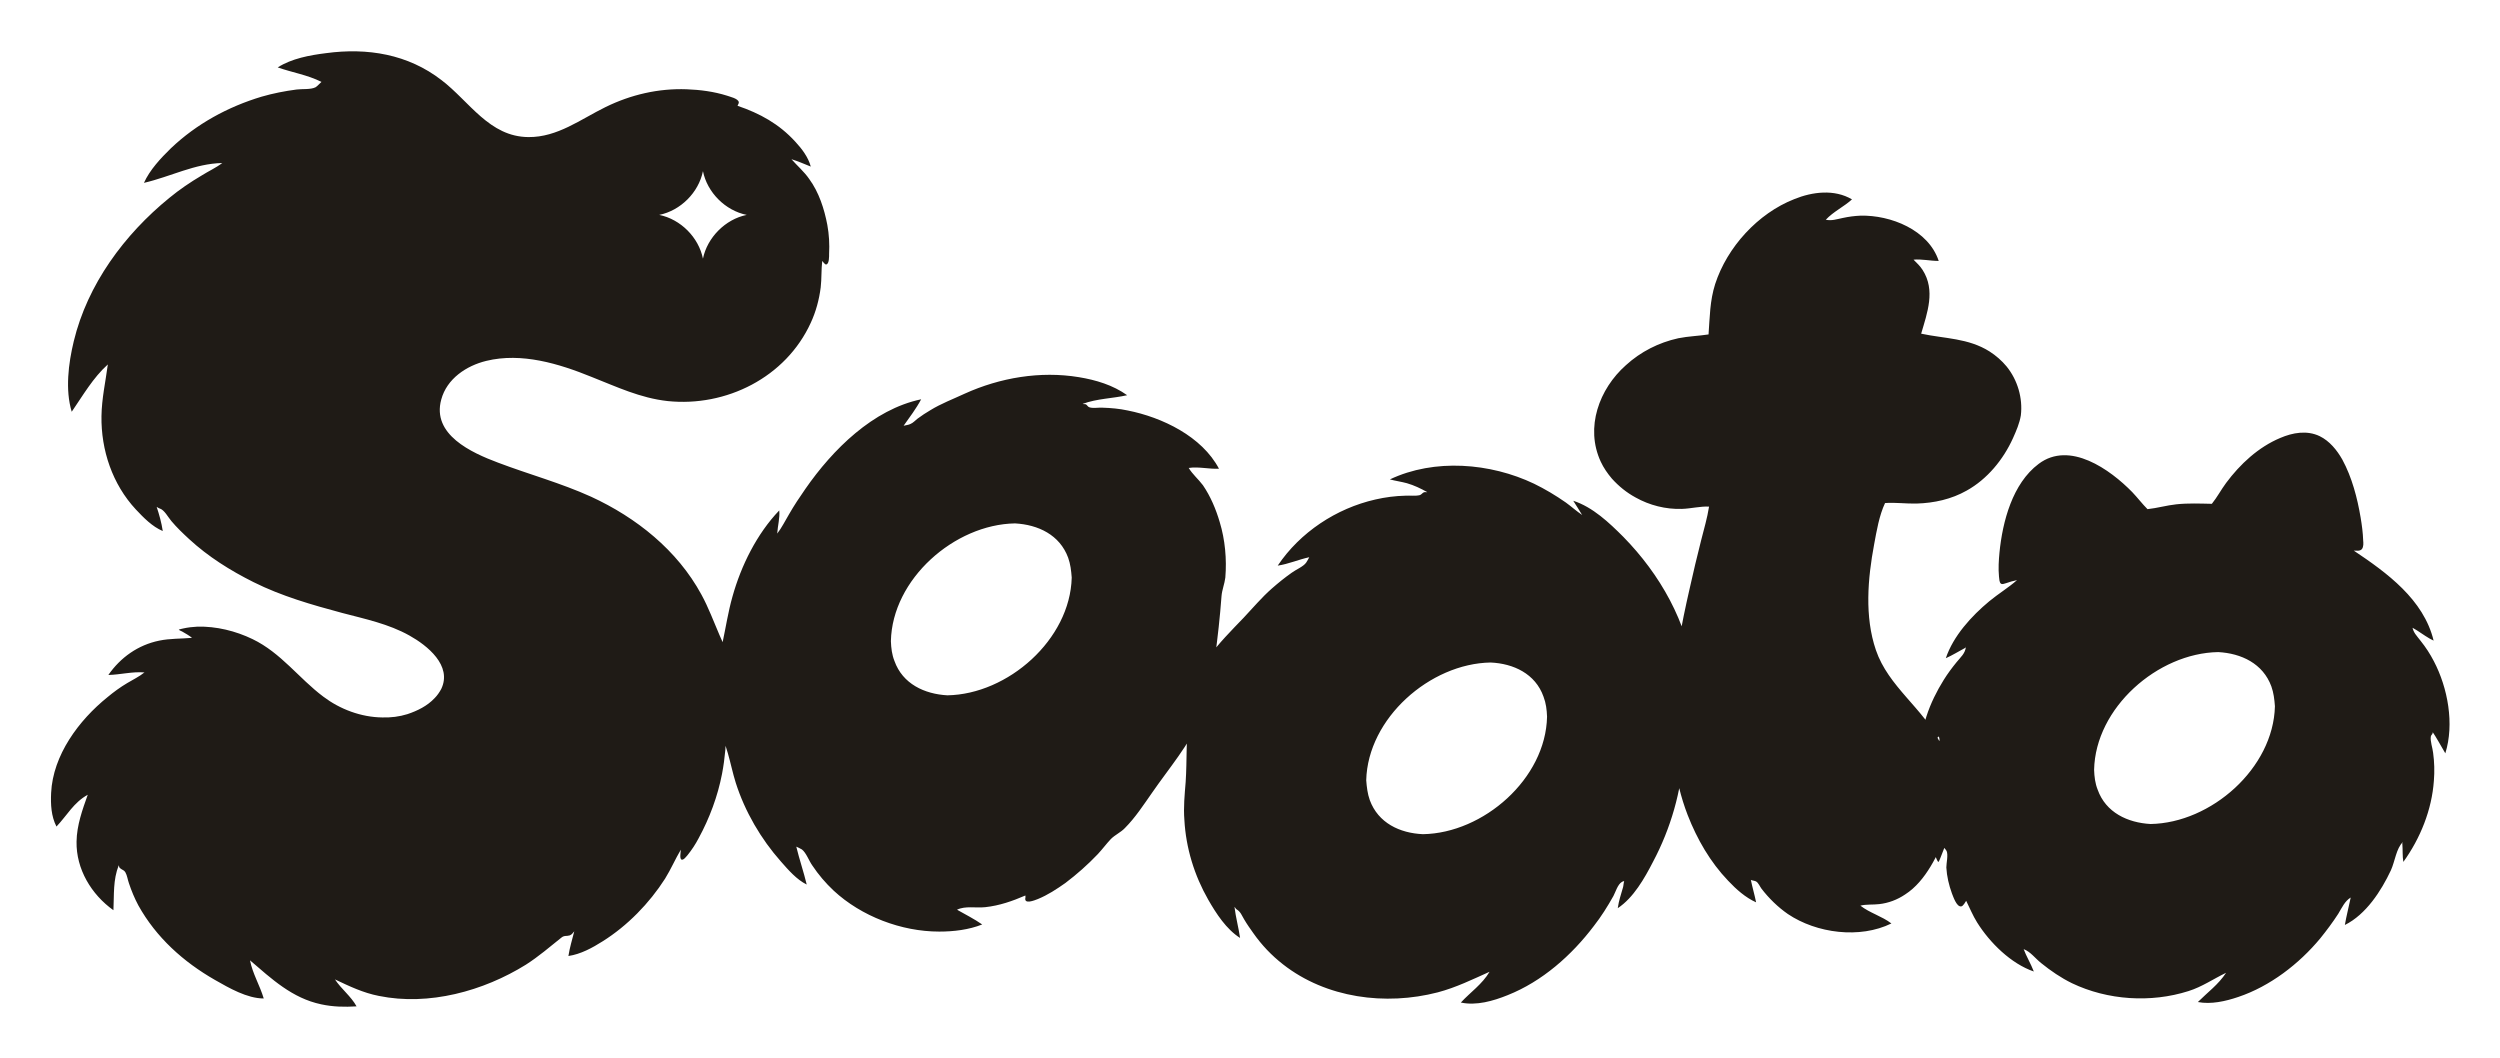
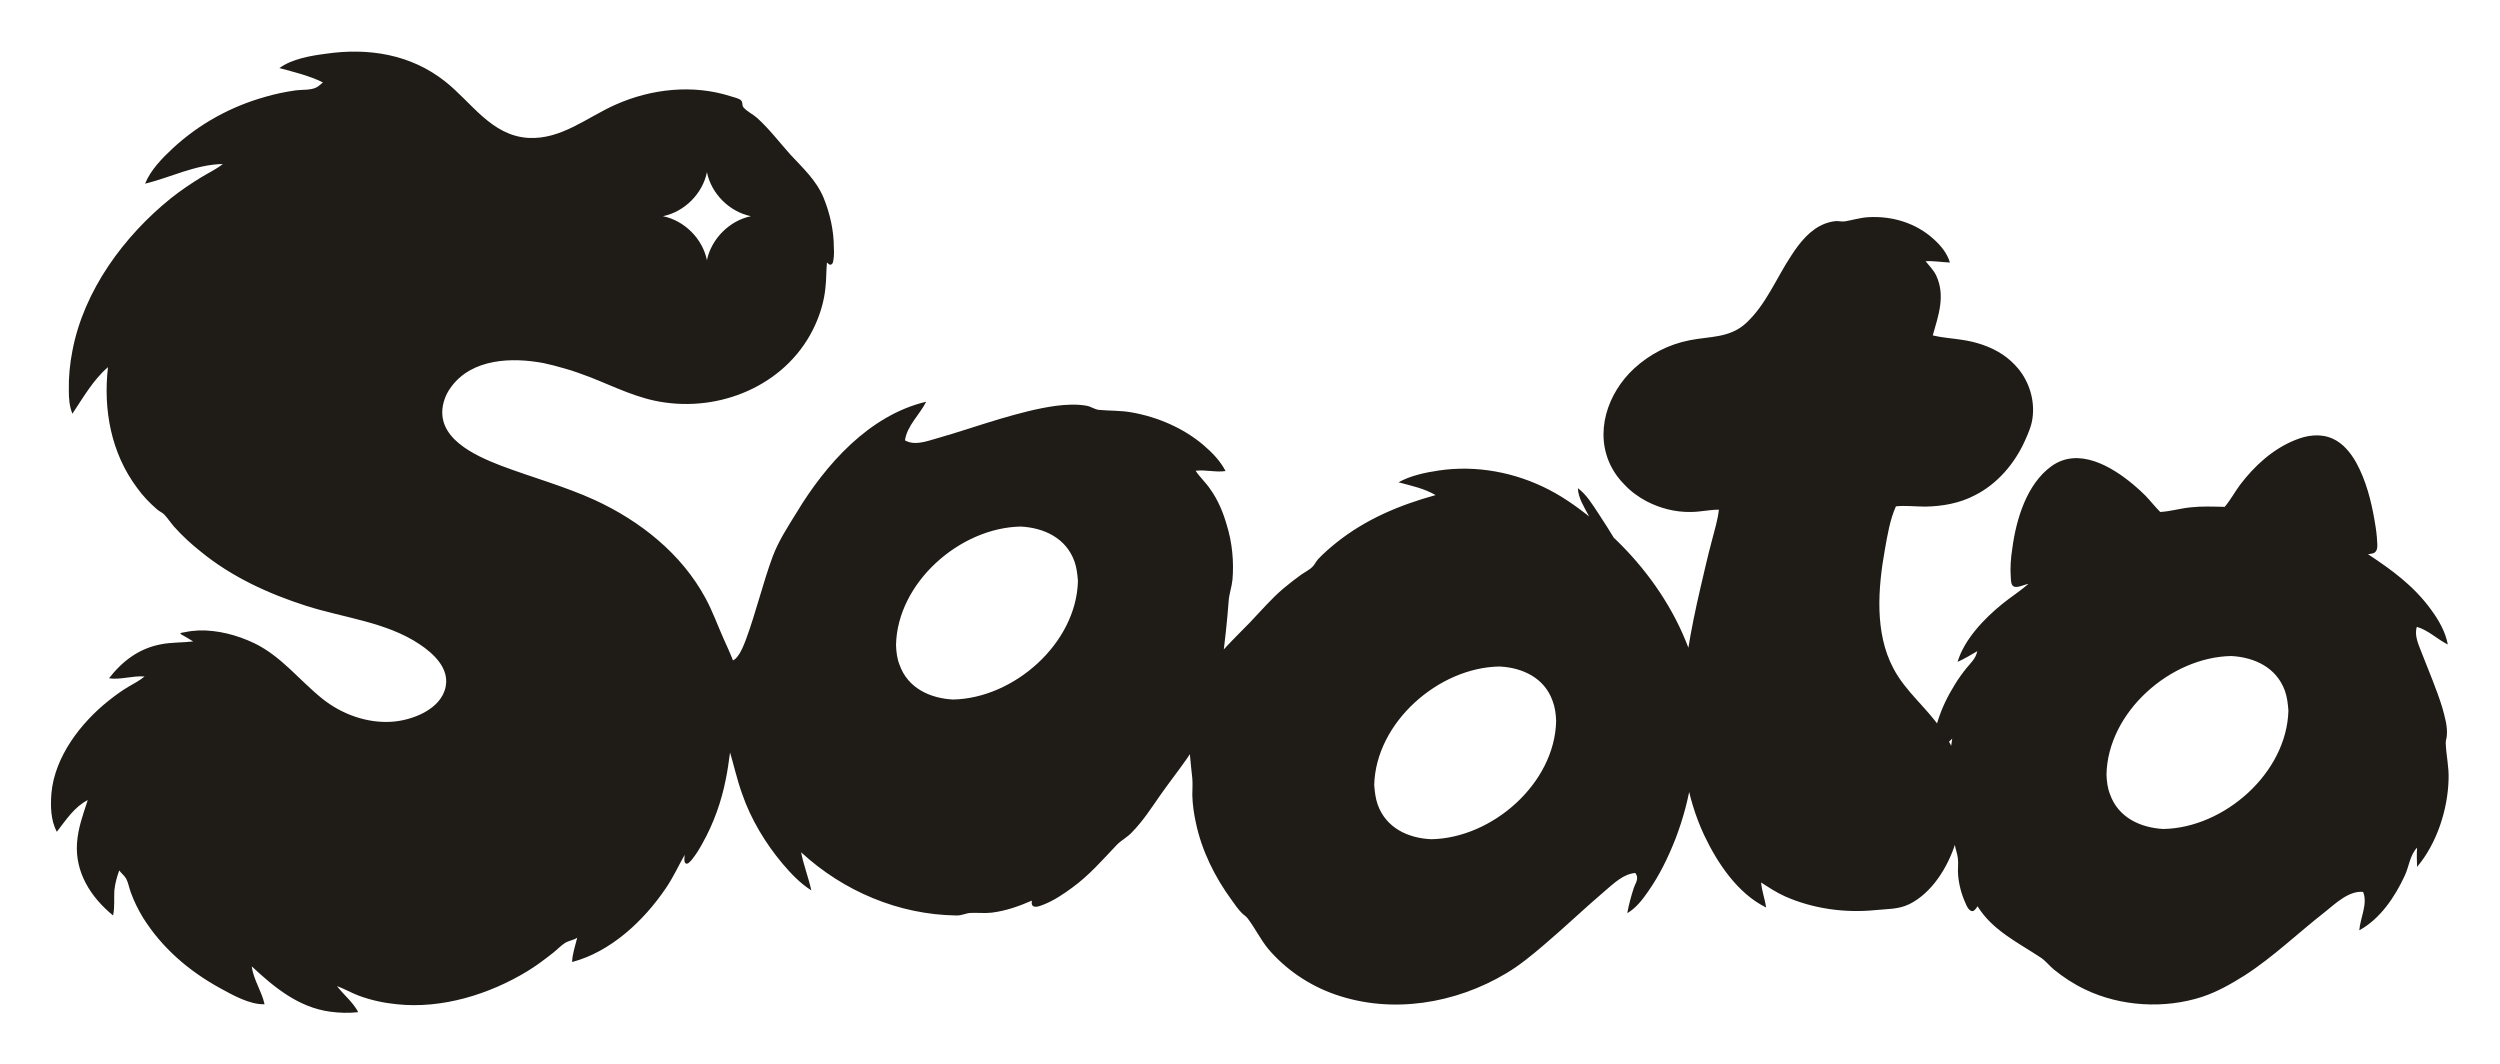
- <svg xmlns="http://www.w3.org/2000/svg" viewBox="69.9 81.8 983.0 415.8">
-   <path fill="#1f1b16" fill-rule="nonzero" d="M337.6 415.9C335.4 419.6 333.7 423.6 331.4 427.3C325.2 437.0 316.6 445.8 306.9 451.9C302.8 454.5 298.2 457.0 293.4 457.7C293.9 454.4 294.9 451.2 295.7 448.0C295.1 448.6 294.8 449.3 293.9 449.6C292.6 450.0 291.8 449.5 290.6 450.5C286.1 454.1 281.7 457.9 276.7 461.1C260.0 471.5 238.5 477.4 218.9 473.4C212.7 472.2 207.3 469.6 201.6 466.9C204.1 470.7 207.9 473.5 210.1 477.5C205.4 477.8 200.8 477.7 196.2 476.7C184.8 474.3 176.7 466.7 168.2 459.4C169.2 464.6 172.1 469.3 173.6 474.4C167.1 474.4 160.0 470.3 154.4 467.1C142.0 460.0 131.3 450.4 124.3 437.8C122.8 435.0 121.6 432.1 120.6 429.1C120.1 427.7 119.9 426.0 119.2 424.8C118.7 423.9 118.0 423.9 117.3 423.3C116.7 422.9 116.8 422.7 116.6 422.0C114.3 427.8 114.8 433.5 114.5 439.7C105.8 433.5 99.8 423.5 100.0 412.7C100.1 406.3 102.3 400.2 104.4 394.3C98.9 397.3 96.2 402.5 92.1 406.8C90.0 402.7 89.8 398.1 90.0 393.6C90.7 378.7 100.9 365.0 112.2 355.9C114.6 353.9 117.2 352.0 119.9 350.4C122.2 349.0 124.6 347.9 126.7 346.2C121.9 345.8 117.2 347.1 112.5 347.2C117.3 340.3 124.2 335.4 132.5 333.7C136.8 332.8 141.1 333.0 145.4 332.6C144.3 331.7 142.9 330.9 141.5 330.1C141.4 330.1 140.2 329.5 140.2 329.4C140.2 329.3 141.9 328.9 142.0 328.9C143.8 328.5 145.6 328.3 147.5 328.2C154.9 328.0 162.6 329.9 169.2 333.1C180.4 338.5 187.4 348.5 197.0 355.7C203.6 360.7 211.9 363.8 220.2 363.9C223.6 364.0 226.9 363.6 230.1 362.6C234.0 361.3 237.9 359.4 240.8 356.3C241.8 355.3 242.7 354.0 243.4 352.7C247.8 343.5 237.9 335.6 230.9 331.7C222.7 327.1 213.5 325.2 204.4 322.8C192.5 319.6 180.6 316.2 169.6 310.7C160.4 306.1 151.8 300.7 144.3 293.8C141.8 291.5 139.4 289.2 137.3 286.7C136.0 285.2 134.5 282.2 132.6 281.7C132.0 281.5 131.8 281.2 131.5 281.1C132.5 284.1 133.4 287.3 133.9 290.6C129.8 288.9 126.3 285.3 123.3 282.1C114.1 272.2 109.6 258.8 109.8 245.4C109.9 238.5 111.4 231.9 112.3 225.1C106.5 230.3 102.5 237.3 98.1 243.7C95.5 235.1 96.8 224.7 98.9 216.0C104.3 193.6 118.8 174.0 136.5 159.6C140.5 156.3 144.8 153.4 149.2 150.8C151.9 149.1 154.8 147.8 157.3 145.9C146.5 146.1 136.9 151.3 126.5 153.7C128.8 148.6 133.1 144.0 137.1 140.1C147.2 130.5 159.5 123.8 172.8 119.8C177.3 118.5 181.9 117.6 186.5 117.0C188.6 116.7 192.1 117.1 194.0 116.1C194.8 115.6 195.7 114.5 196.3 114.0C190.7 111.2 184.7 110.3 179.1 108.3C184.6 104.8 191.7 103.5 198.1 102.7C214.4 100.5 230.3 103.1 243.5 113.3C254.5 121.7 262.3 135.6 277.7 135.7C289.1 135.8 298.2 128.7 308.0 123.9C318.0 119.0 328.8 116.5 339.9 116.9C345.2 117.1 350.6 117.8 355.7 119.4C356.7 119.8 360.2 120.5 360.4 122.0C360.4 122.6 360.1 122.8 359.9 123.4C368.7 126.4 376.2 130.5 382.6 137.5C385.2 140.3 387.7 143.6 388.7 147.3C386.2 146.3 383.7 145.2 381.1 144.4C383.4 147.0 386.1 149.3 388.1 152.2C391.9 157.4 394.0 163.9 395.2 170.2C395.9 174.0 396.1 177.8 395.9 181.7C395.9 182.5 396.0 185.7 394.7 185.8C394.2 185.8 393.5 184.7 393.2 184.4C392.8 187.8 393.0 191.4 392.6 194.8C392.0 199.6 390.7 204.4 388.7 208.7C378.9 230.2 355.4 241.9 332.4 239.5C321.6 238.3 312.4 233.9 302.5 230.0C289.7 224.8 275.0 220.3 261.1 223.7C253.3 225.6 245.6 230.7 243.4 238.9C239.6 252.7 255.3 259.8 265.7 263.7C277.8 268.3 290.4 271.7 302.3 277.1C320.1 285.3 336.2 298.1 345.7 315.6C348.5 320.7 350.5 326.2 352.8 331.5C355.3 337.2 358.1 342.7 358.7 349.0C359.4 356.2 357.2 363.6 356.2 370.7C356.1 371.2 356.0 370.8 355.8 371.3C355.2 372.8 355.2 375.0 355.1 376.7C354.8 379.9 354.4 383.0 353.8 386.1C352.1 394.9 348.9 403.5 344.6 411.4C343.4 413.7 341.9 416.0 340.2 418.1C339.8 418.5 338.7 420.1 337.9 419.8C337.0 419.5 337.6 416.6 337.6 415.9Z M376.3 282.5C376.6 285.4 375.7 288.5 375.5 291.6C377.3 289.3 378.6 286.6 380.1 284.1C382.1 280.6 384.3 277.3 386.6 274.0C397.3 258.6 413.1 242.8 432.1 238.8C430.2 242.4 427.4 246.1 425.2 249.2C425.9 249.0 427.2 248.9 427.9 248.5C428.9 248.1 429.8 247.1 430.7 246.4C432.3 245.2 434.0 244.1 435.7 243.1C439.9 240.5 444.7 238.7 449.2 236.6C463.1 230.3 478.9 227.6 494.1 230.1C500.8 231.2 507.5 233.2 513.1 237.2C507.3 238.5 501.3 238.5 495.6 240.6C496.0 240.8 496.4 240.6 496.9 240.8C497.5 241.2 497.6 241.8 498.4 242.0C499.9 242.4 501.9 242.0 503.4 242.1C506.7 242.2 510.1 242.5 513.3 243.2C526.9 245.9 542.5 253.4 549.2 266.1C545.2 266.3 541.2 265.2 537.3 265.8C538.8 268.3 541.1 270.2 542.9 272.6C545.9 277.0 548.0 282.0 549.5 287.1C551.6 294.0 552.3 301.7 551.7 308.9C551.4 311.4 550.4 313.7 550.2 316.2C549.6 324.4 548.7 332.4 547.6 340.6C546.5 348.5 545.3 356.4 542.2 363.8C537.4 374.8 529.6 383.8 522.9 393.5C519.6 398.2 516.3 403.3 512.2 407.4C510.6 409.1 508.4 410.0 506.7 411.7C504.9 413.6 503.3 415.8 501.5 417.7C497.6 421.8 493.3 425.6 488.8 429.0C485.4 431.4 481.9 433.7 478.0 435.3C476.7 435.8 472.4 437.6 473.1 434.7C473.2 434.2 473.0 434.3 473.1 433.9C468.0 436.1 462.9 437.9 457.3 438.5C453.5 438.9 449.5 437.9 446.2 439.5C449.2 441.2 453.1 443.2 456.1 445.3C450.8 447.4 444.9 448.1 439.2 448.1C424.3 448.1 408.6 442.1 397.7 432.0C394.5 429.0 391.7 425.7 389.3 422.1C388.0 420.3 386.9 417.1 385.2 415.8C384.6 415.4 383.6 415.0 383.0 414.7C384.2 419.7 385.9 424.6 387.1 429.6C383.2 427.7 379.9 423.9 377.0 420.6C369.1 411.7 362.8 400.9 359.2 389.6C358.0 385.8 357.2 381.8 356.1 378.0C354.1 371.2 351.5 364.3 350.9 357.2C350.3 349.5 352.5 341.9 354.0 334.5C355.3 328.4 356.2 322.4 357.9 316.4C361.3 304.2 367.5 291.7 376.3 282.5Z M584.7 300.9C580.5 301.8 576.5 303.6 572.3 304.2C581.1 291.1 595.3 281.7 610.7 278.2C614.6 277.3 618.5 276.8 622.6 276.7C624.3 276.6 626.4 276.9 628.1 276.5C628.8 276.3 629.0 275.8 629.7 275.4C630.2 275.2 630.6 275.4 631.1 275.3C628.6 273.9 625.9 272.6 623.1 271.8C620.9 271.2 618.6 270.9 616.4 270.3C633.9 262.0 655.9 263.8 673.1 272.0C677.4 274.1 681.6 276.6 685.6 279.4C687.8 281.0 689.8 282.8 692.0 284.3C690.9 282.4 689.6 280.5 688.5 278.7C696.2 281.2 702.6 287.3 708.2 292.9C722.6 307.6 733.4 326.5 735.9 347.2C736.5 352.6 736.9 358.1 736.6 363.6C736.5 366.5 736.3 369.5 735.1 372.1C734.2 369.7 733.4 367.5 731.8 365.6C731.9 369.8 732.2 373.9 731.9 378.1C731.1 392.8 726.8 407.6 719.9 420.6C716.5 427.2 712.2 434.8 706.0 438.9C706.4 436.0 707.3 433.4 708.1 430.6C708.3 429.9 708.3 428.3 708.8 427.7C709.1 427.4 708.5 428.3 709.0 428.1C708.5 428.3 708.0 428.3 707.6 428.6C706.0 429.5 705.1 432.6 704.3 434.1C702.0 438.2 699.5 442.2 696.6 445.9C687.9 457.4 676.3 467.7 662.7 473.1C657.0 475.4 650.4 477.3 644.3 476.0C648.1 471.9 652.7 468.8 655.6 463.9C648.9 466.9 642.4 470.1 635.2 472.0C614.7 477.3 591.4 474.3 574.4 461.0C569.9 457.5 566.0 453.4 562.7 448.7C561.5 447.0 560.2 445.2 559.1 443.3C558.2 441.8 557.7 440.3 556.2 439.4C555.7 439.1 555.7 438.7 555.3 438.4C555.8 442.5 556.9 446.5 557.5 450.6C552.1 447.2 548.1 441.0 545.0 435.6C539.5 426.0 536.2 415.2 535.6 404.2C535.2 399.2 535.7 394.3 536.1 389.3C536.4 384.9 536.4 380.6 536.5 376.3C536.8 363.5 537.4 351.2 545.0 340.4C549.1 334.7 554.0 329.8 558.9 324.7C562.6 320.8 565.9 316.8 570.0 313.2C572.5 311.0 575.1 308.9 577.8 307.0C579.4 305.8 582.4 304.6 583.5 303.0C583.9 302.4 584.4 301.5 584.7 300.9Z M798.1 160.2C794.9 163.1 790.8 165.0 787.8 168.2C790.2 168.7 792.0 168.0 794.5 167.5C796.8 167.0 799.1 166.7 801.4 166.6C813.3 166.3 828.2 172.2 832.2 184.4C828.8 184.4 825.6 183.6 822.3 183.9C823.6 185.2 824.9 186.4 825.9 188.0C831.0 196.0 827.7 204.8 825.3 213.0C834.6 215.0 843.8 214.7 852.2 220.0C854.7 221.6 857.0 223.6 858.9 225.9C863.2 231.2 865.3 238.3 864.5 245.1C864.0 248.2 862.7 251.2 861.4 254.1C857.6 262.5 851.3 270.2 843.2 274.7C837.2 278.1 830.4 279.6 823.5 279.8C819.4 279.9 815.2 279.3 811.1 279.6C808.8 284.5 807.8 290.5 806.8 295.9C804.3 309.3 803.0 324.2 807.5 337.4C812.4 351.8 826.1 360.3 832.7 373.7C833.7 375.7 834.9 378.1 835.0 380.3C835.0 381.5 834.2 382.6 834.4 383.7C834.5 385.0 835.2 386.3 835.5 387.6C836.2 390.0 836.6 392.5 836.7 395.0C836.9 404.6 834.0 414.3 829.0 422.5C826.4 426.8 823.2 430.8 819.0 433.5C815.9 435.6 812.4 436.9 808.8 437.3C806.3 437.6 803.8 437.3 801.4 437.9C805.1 440.8 809.8 442.0 813.6 444.9C801.2 451.0 784.2 448.8 772.9 441.2C769.0 438.5 765.4 435.0 762.5 431.2C761.9 430.4 761.3 428.9 760.4 428.4C759.6 427.9 757.6 428.2 757.8 426.7C757.9 426.3 757.9 427.3 758.3 427.6C758.9 430.6 759.8 433.6 760.4 436.6C756.2 434.7 752.6 431.5 749.4 428.1C742.4 420.8 737.2 411.8 733.5 402.3C722.6 374.1 727.7 341.8 734.3 313.1C735.7 306.8 737.2 300.5 738.8 294.2C739.9 289.8 741.2 285.5 741.9 281.0C738.5 280.8 734.8 281.8 731.2 281.9C724.9 282.1 718.5 280.5 713.0 277.4C709.5 275.5 706.4 273.0 703.7 270.0C702.0 268.0 700.4 265.7 699.3 263.3C693.1 249.9 698.7 234.7 709.2 225.4C715.0 220.1 722.1 216.5 729.8 214.8C733.8 214.0 737.8 213.9 741.7 213.3C742.2 206.5 742.2 200.1 744.3 193.5C749.0 179.0 761.1 165.7 775.4 160.1C782.5 157.2 791.2 156.1 798.1 160.2Z M995.4 298.3C1008.4 307.0 1022.9 317.5 1026.8 333.7C1024.6 332.7 1022.5 331.1 1020.3 329.7C1019.6 329.2 1018.4 328.7 1017.8 328.1C1016.8 327.1 1018.2 328.3 1018.4 328.0C1018.7 330.5 1020.2 331.8 1021.7 333.8C1023.7 336.3 1025.4 338.9 1026.9 341.8C1032.4 352.3 1035.0 366.5 1031.4 378.0C1029.6 375.0 1028.0 371.9 1026.0 369.0C1026.1 369.4 1026.7 369.2 1026.4 370.1C1026.3 370.6 1025.8 370.8 1025.7 371.4C1025.4 373.2 1026.4 375.9 1026.6 377.8C1027.1 381.4 1027.2 385.1 1026.9 388.8C1026.1 400.2 1021.6 411.4 1014.9 420.7C1014.5 418.5 1014.7 415.9 1014.5 413.6C1014.4 413.1 1014.6 413.4 1014.7 412.9C1012.1 415.4 1011.6 420.5 1010.0 424.0C1006.2 432.1 1000.2 441.4 991.9 445.5C992.5 441.9 993.5 438.2 994.2 434.7C991.9 436.1 990.8 438.6 989.3 441.1C987.1 444.5 984.7 447.7 982.2 450.8C973.9 460.8 962.5 469.6 950.0 473.8C945.0 475.5 939.3 476.8 934.1 475.8C937.9 472.0 942.2 468.9 945.2 464.3C940.2 466.7 935.8 469.8 930.4 471.5C915.6 476.2 898.6 475.1 884.6 468.4C880.3 466.3 876.2 463.5 872.5 460.5C870.1 458.6 868.3 456.0 865.6 455.0C866.5 457.5 868.5 460.9 869.6 463.8C860.6 460.7 852.3 452.5 847.3 444.5C845.6 441.8 844.4 438.8 843.0 436.0C842.7 436.4 841.8 438.2 841.0 438.2C839.2 438.4 837.9 434.3 837.4 433.1C836.2 429.8 835.4 426.4 835.2 422.9C835.2 421.1 836.0 418.0 835.3 416.4C835.1 416.0 834.7 415.6 834.4 415.2C833.9 416.5 833.3 418.0 832.8 419.3C832.7 419.5 832.3 420.6 832.1 420.7C831.8 420.8 831.1 418.9 831.0 418.7C830.1 416.5 829.5 414.3 828.9 412.0C826.7 402.7 826.5 392.6 828.9 383.3C829.5 381.0 830.2 378.8 831.1 376.6C831.6 375.5 832.4 374.1 832.5 372.9C832.6 372.2 832.3 371.6 832.1 371.0C832.5 371.1 832.9 370.3 832.7 370.7C832.3 371.5 830.9 372.5 830.3 373.2C828.5 375.1 827.1 377.3 825.4 379.3C824.4 368.7 828.7 357.9 834.2 349.1C835.7 346.7 837.4 344.4 839.2 342.2C840.9 340.1 842.6 338.8 842.9 336.1C842.5 336.4 843.1 336.3 842.7 336.5C840.1 337.9 837.5 339.5 835.0 340.6C837.9 331.9 845.1 324.0 852.1 318.2C855.6 315.3 859.6 312.9 863.0 309.9C861.5 310.2 860.1 310.6 858.7 311.1C858.1 311.2 857.3 311.7 856.7 311.3C856.0 310.9 856.0 309.2 855.9 308.5C855.6 305.4 855.8 302.1 856.1 299.0C857.3 286.9 861.2 271.9 871.5 264.2C883.7 255.0 899.6 266.4 908.3 275.3C910.4 277.5 912.2 279.9 914.3 282.0C918.1 281.6 921.8 280.5 925.6 280.1C930.3 279.6 934.9 279.8 939.6 279.9C941.7 277.3 943.2 274.4 945.2 271.7C950.7 264.3 957.9 257.6 966.5 254.0C971.4 251.9 977.0 250.9 982.0 253.3C985.9 255.2 988.8 258.8 990.9 262.5C994.7 269.5 996.8 277.6 998.1 285.3C998.6 288.3 999.0 291.3 999.1 294.3C999.2 295.3 999.3 296.8 998.6 297.7C997.8 298.6 996.5 298.3 995.4 298.3Z M442.4 355.2C466.2 354.8 490.7 333.3 491.3 308.9C491.1 306.2 490.8 303.6 489.9 301.1C486.6 292.1 478.1 288.1 469.0 287.6C445.2 288.0 420.7 309.5 420.2 333.9C420.3 336.6 420.6 339.2 421.6 341.7C424.8 350.7 433.4 354.7 442.4 355.2Z M629.4 409.8C653.2 409.4 677.7 388.0 678.2 363.6C678.1 360.9 677.8 358.3 676.8 355.7C673.6 346.7 665.0 342.7 656.0 342.3C632.2 342.7 607.7 364.2 607.1 388.6C607.3 391.2 607.6 393.9 608.5 396.4C611.8 405.4 620.3 409.4 629.4 409.8Z M915.5 405.8C939.3 405.4 963.8 383.9 964.4 359.5C964.2 356.8 963.9 354.2 963.0 351.7C959.7 342.7 951.2 338.7 942.1 338.2C918.3 338.6 893.8 360.1 893.3 384.5C893.4 387.2 893.7 389.8 894.7 392.3C897.9 401.3 906.5 405.3 915.5 405.8Z M363.5 166.3C355.1 164.6 348.0 157.5 346.3 149.1C344.6 157.5 337.5 164.6 329.1 166.3C337.5 168.0 344.6 175.1 346.3 183.5C348.0 175.2 355.1 168.0 363.5 166.3Z" />
+ <svg xmlns="http://www.w3.org/2000/svg" viewBox="70.0 81.8 977.1 415.8">
+   <path fill="#1f1b16" fill-rule="nonzero" d="M337.6 415.9C335.1 420.3 333.1 424.8 330.2 429.0C321.6 441.7 308.7 453.8 293.6 457.8C293.7 454.7 294.8 451.5 295.6 448.3C294.1 449.3 292.4 449.4 290.9 450.3C289.3 451.3 287.8 452.9 286.3 454.1C283.0 456.7 279.7 459.2 276.1 461.4C261.3 470.4 242.7 476.2 225.1 474.3C220.0 473.8 214.9 472.7 210.1 470.9C207.2 469.8 204.5 468.2 201.7 467.2C204.3 470.6 208.1 473.6 210.0 477.4C206.3 477.8 202.6 477.7 199.0 477.2C186.6 475.5 177.2 467.7 168.4 459.5C169.0 464.6 172.3 469.2 173.4 474.3C167.7 474.5 161.1 470.8 156.0 468.0C143.8 461.3 133.2 452.2 125.8 440.3C124.0 437.3 122.4 434.1 121.2 430.8C120.5 429.0 120.2 426.9 119.3 425.2C118.6 424.0 117.4 423.1 116.6 422.0C115.7 424.5 115.0 427.0 114.7 429.7C114.5 433.0 114.9 436.3 114.2 439.6C105.5 432.5 99.3 422.8 100.1 411.3C100.5 405.4 102.5 400.0 104.3 394.5C99.0 397.2 95.8 402.3 92.2 406.9C89.8 402.3 89.7 396.9 90.1 391.8C91.4 377.5 101.6 364.3 112.4 355.7C114.9 353.7 117.5 351.8 120.2 350.2C122.4 348.9 124.6 347.8 126.5 346.2C121.9 345.8 117.0 347.6 112.6 346.9C117.9 340.1 124.4 335.2 133.0 333.6C137.1 332.8 141.3 333.0 145.5 332.5C144.3 331.7 143.0 331.0 141.8 330.3C141.6 330.1 140.5 329.7 140.5 329.4C140.5 329.1 142.0 328.9 142.2 328.9C144.0 328.5 145.8 328.3 147.7 328.2C155.1 328.0 162.7 330.0 169.4 333.2C180.1 338.4 187.0 347.7 196.0 354.9C203.5 360.9 213.3 364.5 223.0 363.9C231.0 363.4 242.5 359.1 244.2 350.1C245.6 342.9 239.4 337.2 234.0 333.6C221.0 324.9 204.4 323.3 189.7 318.6C175.0 313.9 160.6 307.3 148.6 297.5C144.8 294.5 141.2 291.2 138.0 287.6C136.7 286.1 135.6 284.4 134.2 282.9C133.4 282.1 132.3 281.7 131.4 280.9C128.5 278.4 125.8 275.6 123.6 272.5C113.4 258.9 110.3 241.9 112.2 225.3C106.4 230.3 102.5 237.2 98.3 243.5C97.1 240.6 96.9 237.5 96.9 234.3C96.8 229.2 97.3 224.0 98.3 218.9C102.8 195.3 118.4 174.1 136.9 159.2C140.7 156.2 144.7 153.5 148.8 151.0C151.6 149.3 154.6 147.9 157.1 145.9C146.4 146.1 136.8 151.1 126.7 153.6C128.8 148.3 133.5 143.5 137.6 139.7C147.9 130.2 160.1 123.5 173.5 119.7C177.5 118.5 181.6 117.7 185.7 117.1C188.2 116.8 191.4 117.1 193.6 116.0C194.6 115.5 195.4 114.7 196.2 114.0C190.7 111.3 185.0 110.0 179.2 108.4C184.2 104.8 191.3 103.6 197.4 102.8C214.0 100.4 230.4 103.0 243.8 113.5C254.3 121.7 261.9 134.8 276.5 135.7C289.4 136.4 299.5 127.6 310.6 122.7C324.5 116.5 340.8 114.7 355.5 119.4C356.6 119.8 358.9 120.2 359.7 121.1C360.4 121.9 359.9 123.0 360.6 123.8C362.0 125.4 364.2 126.4 365.8 127.8C370.6 132.1 374.6 137.4 378.9 142.2C383.9 147.6 389.0 152.2 391.9 159.1C394.4 165.3 395.9 171.9 395.9 178.6C396.0 180.2 396.0 181.9 395.7 183.6C395.6 184.1 395.5 185.0 394.8 185.2C394.1 185.5 393.7 184.7 393.2 184.4C392.9 187.7 393.0 191.1 392.6 194.4C392.1 199.3 390.7 204.2 388.6 208.8C378.5 231.2 353.5 242.5 329.8 239.1C319.4 237.7 310.3 233.0 300.6 229.2C297.3 228.0 294.0 226.7 290.6 225.8C287.9 225.0 285.2 224.3 282.4 223.7C270.1 221.4 254.7 221.9 246.5 232.8C245.1 234.6 244.0 236.7 243.4 239.0C239.7 252.8 255.5 259.8 265.8 263.8C278.0 268.4 290.5 271.8 302.4 277.2C320.2 285.4 336.4 298.2 345.8 315.7C348.5 320.7 350.4 326.0 352.7 331.2C355.2 336.8 358.0 342.4 358.7 348.6C359.3 354.8 357.6 361.0 356.6 367.0C355.5 373.4 355.0 379.9 353.7 386.2C352.0 395.0 348.9 403.7 344.5 411.5C343.3 413.7 342.0 415.8 340.4 417.8C339.9 418.3 338.9 419.7 338.1 419.3C337.1 418.9 337.6 416.6 337.6 415.9Z M353.4 337.0C353.9 337.8 354.7 339.8 355.9 340.0C356.8 340.1 357.9 338.9 358.3 338.3C359.8 336.4 360.7 333.9 361.6 331.6C365.5 321.0 368.1 309.9 372.0 299.3C374.3 293.2 377.9 287.7 381.3 282.2C392.7 263.3 409.7 244.1 432.0 238.8C429.5 243.8 424.5 248.2 423.7 253.9C427.3 256.0 431.8 254.4 435.6 253.3C444.1 250.9 452.5 248.0 460.9 245.5C468.1 243.4 475.4 241.4 482.8 240.4C486.8 239.9 490.9 239.7 494.8 240.4C496.4 240.7 497.8 241.8 499.5 242.0C503.8 242.4 508.1 242.2 512.4 243.0C522.5 244.8 532.5 249.1 540.3 255.7C543.8 258.7 546.9 261.9 549.0 265.9C545.2 266.5 541.2 265.3 537.3 265.8C539.0 268.4 541.4 270.5 543.1 273.1C546.1 277.3 548.1 282.2 549.5 287.1C551.6 293.9 552.3 301.3 551.7 308.4C551.4 311.3 550.4 313.9 550.2 316.8C549.6 324.9 548.7 333.0 547.6 341.1C546.6 348.9 545.3 356.7 542.2 363.9C537.6 374.6 530.0 383.3 523.4 392.7C520.0 397.6 516.7 402.7 512.5 407.0C510.7 409.0 508.2 410.2 506.4 412.1C500.8 418.0 495.7 423.9 489.1 428.7C485.7 431.2 482.0 433.7 478.0 435.3C476.9 435.7 474.2 437.0 473.4 435.5C473.1 435.0 473.3 434.3 473.3 433.8C468.2 436.0 463.2 437.8 457.6 438.5C454.9 438.8 452.3 438.5 449.6 438.6C447.6 438.6 445.9 439.7 443.8 439.6C421.2 439.3 399.6 430.1 383.1 414.9C384.1 420.0 386.0 424.8 387.1 429.8C382.7 427.0 379.1 423.2 375.8 419.3C369.1 411.3 363.5 402.0 360.1 392.2C358.0 386.4 356.7 380.3 354.9 374.4C352.7 367.0 348.2 359.3 348.4 351.5C348.5 346.2 350.9 341.4 353.4 337.0Z M631.1 275.3C626.4 272.6 621.7 271.7 616.6 270.3C621.3 267.7 626.9 266.5 632.3 265.7C647.0 263.5 662.3 266.4 675.4 273.2C682.4 276.8 688.7 281.6 694.7 286.6C718.9 306.7 737.6 338.0 735.4 370.3C730.8 363.0 727.3 354.7 723.3 347.0C715.7 332.0 708.0 317.0 700.4 302.0C697.2 295.8 694.0 289.6 690.9 283.3C689.1 279.9 686.8 276.3 686.7 272.6C690.1 275.1 692.4 279.0 694.8 282.6C699.3 289.4 703.5 296.4 707.5 303.5C713.8 314.9 719.7 326.5 724.6 338.5C727.5 345.8 730.2 353.3 731.3 361.0C733.7 377.3 730.7 394.3 724.9 409.5C722.0 416.9 718.6 423.9 714.1 430.3C711.9 433.5 709.3 436.8 706.0 438.7C706.6 435.4 707.5 432.1 708.5 429.0C709.0 427.3 710.1 426.2 709.8 424.3C709.7 423.8 709.3 423.4 709.2 423.0C704.6 423.3 700.8 427.0 697.4 429.9C689.4 436.7 681.8 444.0 673.8 450.8C669.0 454.9 664.1 459.0 658.7 462.2C638.8 474.1 614.0 478.2 591.9 470.5C581.8 467.0 572.6 460.8 565.7 452.7C562.6 448.9 560.5 444.5 557.6 440.7C557.0 439.9 556.1 439.4 555.4 438.7C553.9 437.2 552.6 435.3 551.4 433.6C544.8 424.6 539.7 414.3 537.4 403.4C536.6 399.8 536.1 396.2 536.0 392.5C536.0 390.4 536.2 388.2 536.0 386.0C534.8 374.7 533.2 362.3 537.6 351.4C541.9 340.9 550.9 333.0 558.6 325.0C562.9 320.5 566.8 315.9 571.6 311.8C573.9 309.9 576.3 308.0 578.7 306.3C580.0 305.4 581.6 304.6 582.8 303.5C583.8 302.6 584.3 301.3 585.2 300.3C587.4 298.0 589.8 295.9 592.3 293.9C603.8 284.7 617.0 279.2 631.1 275.3Z M832.1 184.4C828.9 184.3 825.8 183.7 822.6 183.9C824.0 185.7 825.8 187.4 826.8 189.6C830.4 197.5 827.6 205.1 825.4 212.9C829.1 213.8 832.9 214.0 836.7 214.6C842.3 215.4 847.9 217.2 852.6 220.3C855.0 221.9 857.1 223.8 858.9 226.0C863.2 231.3 865.3 238.3 864.4 245.1C864.0 248.3 862.7 251.2 861.4 254.1C857.4 263.0 850.6 271.0 841.8 275.4C835.9 278.5 829.1 279.7 822.5 279.8C818.6 279.8 814.8 279.3 811.0 279.7C808.7 284.8 807.7 290.9 806.7 296.5C804.0 311.5 802.6 329.1 810.0 343.0C814.7 352.0 822.8 358.2 828.5 366.5C831.0 370.2 833.8 374.6 834.7 379.0C835.1 380.9 834.2 382.6 834.6 384.5C835.3 388.3 836.6 391.7 836.7 395.7C836.7 401.0 835.7 406.4 834.2 411.5C831.3 420.7 825.1 430.8 816.2 435.2C811.8 437.3 807.7 437.0 803.0 437.5C791.2 438.7 778.7 437.0 767.8 432.2C764.4 430.7 761.4 428.7 758.3 426.7C758.6 430.0 759.8 433.3 760.3 436.5C749.1 431.0 741.2 419.1 736.0 408.1C722.0 378.0 727.3 343.1 734.5 312.0C736.0 305.6 737.4 299.3 739.1 293.0C740.1 289.0 741.4 285.0 741.8 281.0C738.1 281.0 734.5 281.9 730.8 281.9C724.8 282.0 718.9 280.5 713.5 277.7C710.3 276.0 707.3 273.8 704.8 271.1C702.8 269.1 701.1 266.8 699.8 264.3C692.9 251.0 698.3 235.4 708.7 225.8C714.8 220.2 722.2 216.4 730.3 214.8C738.2 213.2 745.9 214.0 752.3 208.2C760.2 201.0 764.3 190.4 770.1 181.7C773.4 176.6 777.5 171.4 783.3 169.2C784.7 168.7 786.2 168.3 787.7 168.2C788.9 168.2 790.0 168.5 791.2 168.3C794.1 167.8 797.0 166.9 800.0 166.7C809.4 166.1 818.8 168.9 825.8 175.3C828.6 177.8 831.1 180.9 832.1 184.4Z M995.5 298.4C1004.9 304.6 1013.4 310.8 1020.1 320.0C1023.1 324.1 1025.8 328.7 1026.7 333.7C1022.5 331.6 1019.1 328.1 1014.6 326.8C1013.5 330.2 1015.3 333.8 1016.6 337.2C1019.3 344.2 1022.3 351.1 1024.5 358.2C1025.5 361.8 1026.7 365.8 1026.3 369.5C1026.2 370.6 1025.8 371.4 1025.9 372.5C1026.1 377.2 1027.2 381.7 1027.0 386.4C1026.7 398.2 1022.4 411.5 1014.7 420.6C1014.6 418.1 1014.5 415.6 1014.7 413.1C1011.9 415.9 1011.5 420.7 1009.8 424.2C1006.0 432.4 1000.2 441.0 992.1 445.4C992.5 440.5 995.5 435.0 993.6 430.4C988.1 429.8 982.7 435.0 978.6 438.3C968.1 446.5 958.4 455.9 947.2 463.1C942.1 466.3 936.5 469.5 930.7 471.4C916.0 476.2 898.8 475.2 884.9 468.5C880.5 466.4 876.4 463.7 872.7 460.7C870.9 459.2 869.4 457.2 867.5 456.0C858.6 450.1 848.7 445.4 842.9 436.0C842.6 436.5 841.8 437.7 841.1 437.9C839.6 438.1 838.6 435.8 838.2 434.8C836.6 431.3 835.6 427.5 835.3 423.7C835.1 421.6 835.5 419.3 835.2 417.2C835.0 415.4 834.3 413.7 834.0 411.9C832.0 398.1 830.8 384.3 833.0 370.5C830.1 373.1 828.0 376.4 825.4 379.2C824.6 368.7 828.5 358.2 834.0 349.4C835.4 347.1 836.9 345.0 838.6 342.9C840.4 340.7 842.2 339.2 842.8 336.3C840.3 337.8 837.7 339.3 835.1 340.5C837.7 331.7 845.5 323.6 852.5 317.9C855.8 315.2 859.5 312.9 862.8 310.0C861.4 310.2 858.6 311.6 857.3 311.1C855.9 310.7 856.0 308.7 855.9 307.6C855.6 303.8 855.9 299.9 856.5 296.1C858.0 284.8 862.1 271.0 871.8 264.0C882.4 256.4 895.3 264.1 903.8 271.2C905.5 272.6 907.1 274.1 908.6 275.6C910.6 277.7 912.3 279.9 914.3 281.9C918.2 281.7 922.1 280.5 926.1 280.1C930.6 279.6 935.0 279.8 939.5 279.9C941.8 277.2 943.4 274.1 945.5 271.3C951.1 263.9 958.3 257.3 967.0 253.8C971.6 251.9 976.8 251.1 981.6 253.2C985.7 255.0 988.7 258.7 990.9 262.6C994.7 269.5 996.8 277.6 998.1 285.4C998.6 288.2 999.0 291.0 999.1 293.8C999.2 295.0 999.3 296.7 998.3 297.6C997.5 298.3 996.5 298.2 995.5 298.4Z M442.4 355.2C466.2 354.8 490.7 333.3 491.3 308.9C491.1 306.2 490.8 303.6 489.9 301.1C486.6 292.1 478.1 288.1 469.0 287.6C445.2 288.0 420.7 309.5 420.2 333.9C420.3 336.6 420.6 339.2 421.6 341.7C424.8 350.7 433.4 354.7 442.4 355.2Z M629.4 409.8C653.2 409.4 677.7 388.0 678.2 363.6C678.1 360.9 677.8 358.3 676.8 355.7C673.6 346.7 665.0 342.7 656.0 342.3C632.2 342.7 607.7 364.2 607.1 388.6C607.3 391.2 607.6 393.9 608.5 396.4C611.8 405.4 620.3 409.4 629.4 409.8Z M915.5 405.8C939.3 405.4 963.8 383.9 964.4 359.5C964.2 356.8 963.9 354.2 963.0 351.7C959.7 342.7 951.2 338.7 942.1 338.2C918.3 338.6 893.8 360.1 893.3 384.5C893.4 387.2 893.7 389.8 894.7 392.3C897.9 401.3 906.5 405.3 915.5 405.8Z M363.5 166.3C355.1 164.6 348.0 157.5 346.3 149.1C344.6 157.5 337.5 164.6 329.1 166.3C337.5 168.0 344.6 175.1 346.3 183.5C348.0 175.2 355.1 168.0 363.5 166.3Z" />
</svg>
